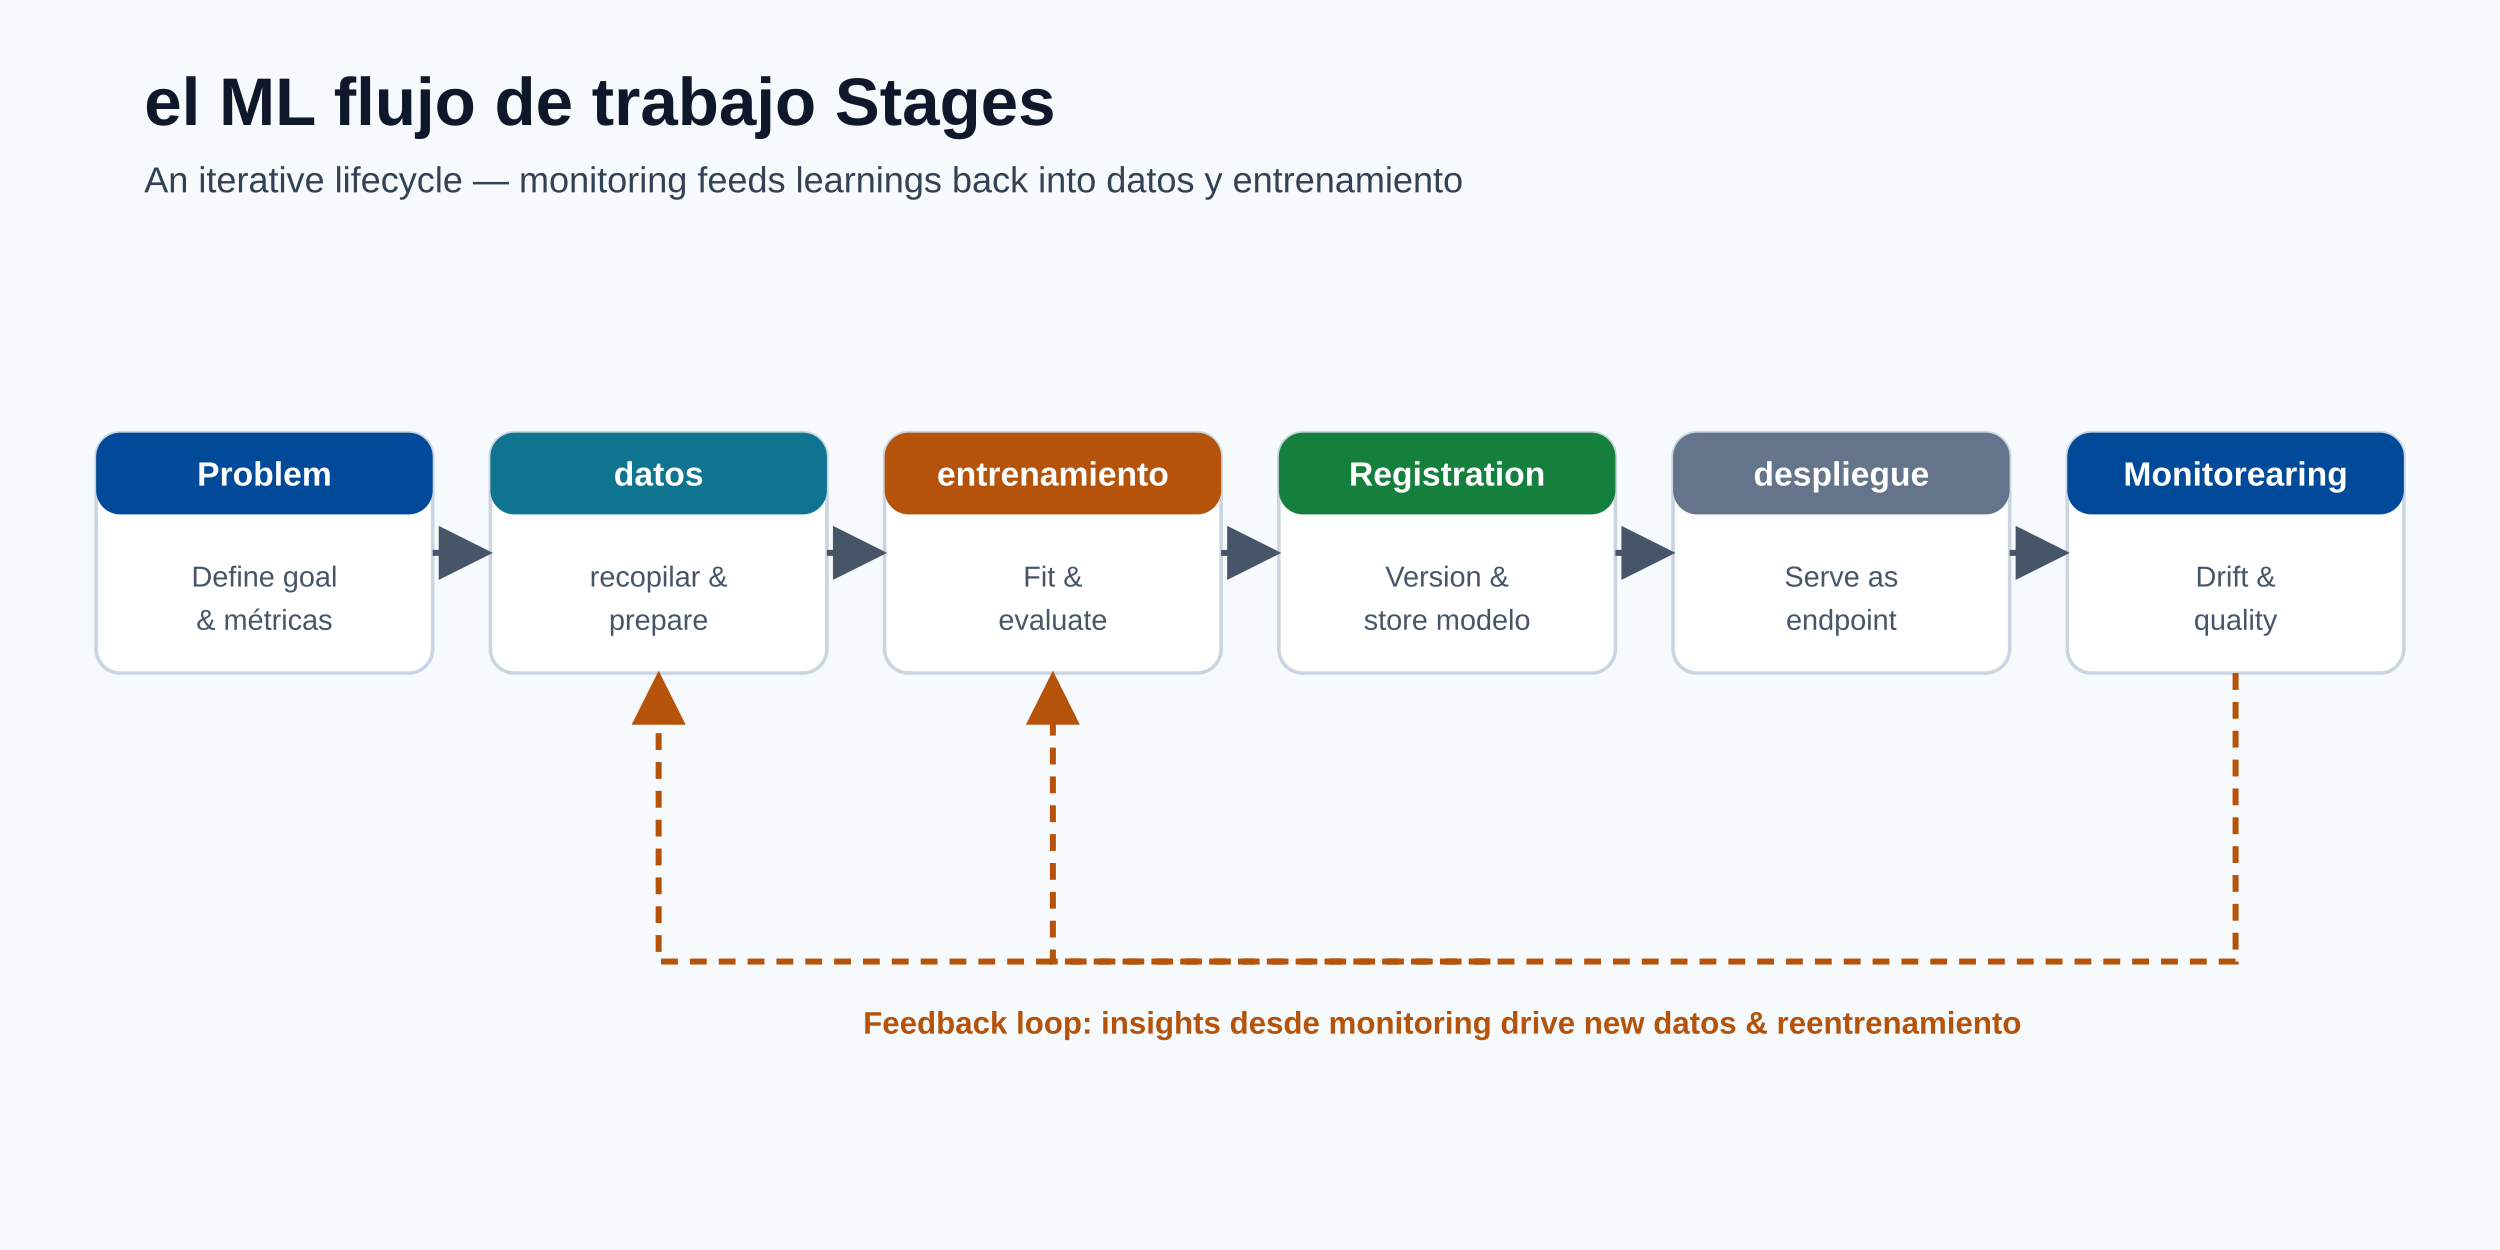
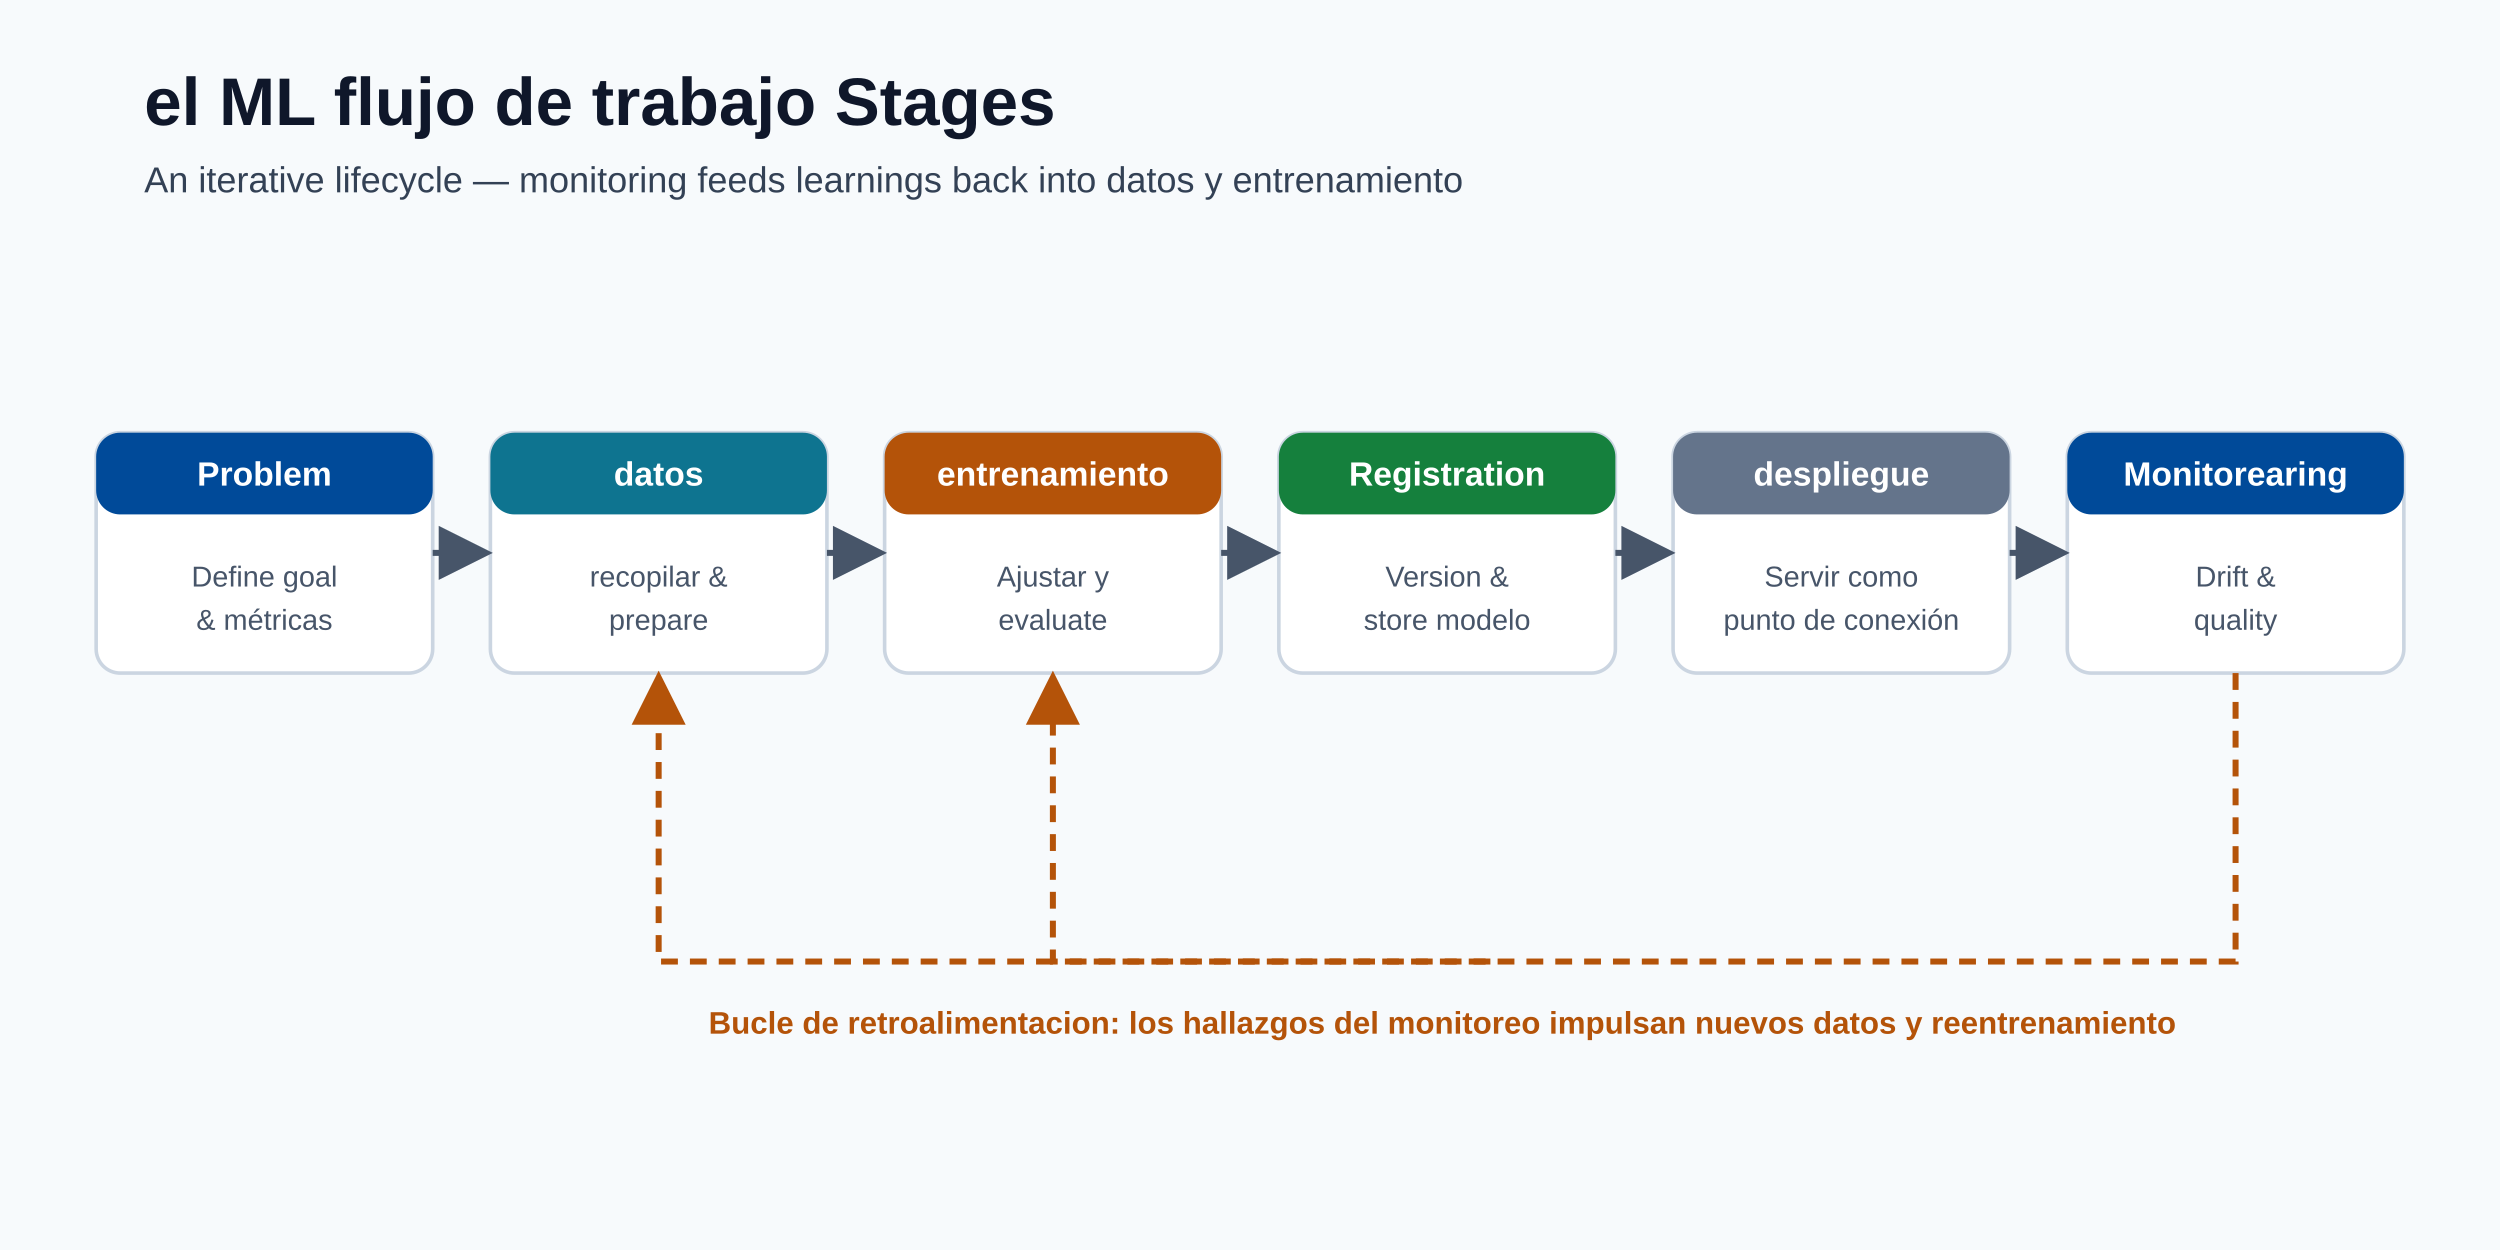
<svg xmlns="http://www.w3.org/2000/svg" width="1040" height="520" viewBox="0 0 1040 520" role="img" aria-labelledby="title desc">
  <defs>
    <style>
      .bg { fill: #f7fafc; }
      .title { fill: #0f172a; font-family: Segoe UI, Arial, sans-serif; font-size: 28px; font-weight: 700; }
      .subtitle { fill: #334155; font-family: Segoe UI, Arial, sans-serif; font-size: 15px; }
      .card { fill: #ffffff; stroke: #cbd5e1; stroke-width: 1.5; }
      .head { font-family: Segoe UI, Arial, sans-serif; font-size: 14px; font-weight: 700; fill: #ffffff; text-anchor: middle; }
      .sub { font-family: Segoe UI, Arial, sans-serif; font-size: 12px; fill: #475569; text-anchor: middle; }
      .arrow { stroke: #475569; stroke-width: 2.5; fill: none; }
      .loop { stroke: #b45309; stroke-width: 2.5; fill: none; stroke-dasharray: 7 5; }
      .looplbl { font-family: Segoe UI, Arial, sans-serif; font-size: 13px; fill: #b45309; font-weight: 700; text-anchor: middle; }
    </style>
    <marker id="ah" markerWidth="9" markerHeight="9" refX="7" refY="4.5" orient="auto">
      <path d="M0,0 L9,4.5 L0,9 z" fill="#475569" />
    </marker>
    <marker id="ao" markerWidth="9" markerHeight="9" refX="7" refY="4.5" orient="auto">
      <path d="M0,0 L9,4.5 L0,9 z" fill="#b45309" />
    </marker>
  </defs>
  <rect class="bg" x="0" y="0" width="1040" height="520" />
  <text class="title" x="60" y="52">el ML flujo de trabajo Stages</text>
  <text class="subtitle" x="60" y="80">An iterative lifecycle — monitoring feeds learnings back into datos y entrenamiento</text>
  <rect class="card" x="40" y="180" width="140" height="100" rx="10" />
  <rect x="40" y="180" width="140" height="34" rx="10" fill="#004a99" />
  <text class="head" x="110" y="202">Problem</text>
  <text class="sub" x="110" y="244">Define goal</text>
  <text class="sub" x="110" y="262">&amp; métricas</text>
  <rect class="card" x="204" y="180" width="140" height="100" rx="10" />
  <rect x="204" y="180" width="140" height="34" rx="10" fill="#0e7490" />
  <text class="head" x="274" y="202">datos</text>
  <text class="sub" x="274" y="244">recopilar &amp;</text>
  <text class="sub" x="274" y="262">prepare</text>
  <rect class="card" x="368" y="180" width="140" height="100" rx="10" />
  <rect x="368" y="180" width="140" height="34" rx="10" fill="#b45309" />
  <text class="head" x="438" y="202">entrenamiento</text>
-   <text class="sub" x="438" y="244">Fit &amp;</text>
+   <text class="sub" x="438" y="244">Ajustar y</text>
  <text class="sub" x="438" y="262">evaluate</text>
  <rect class="card" x="532" y="180" width="140" height="100" rx="10" />
  <rect x="532" y="180" width="140" height="34" rx="10" fill="#15803d" />
  <text class="head" x="602" y="202">Registration</text>
  <text class="sub" x="602" y="244">Version &amp;</text>
  <text class="sub" x="602" y="262">store modelo</text>
  <rect class="card" x="696" y="180" width="140" height="100" rx="10" />
  <rect x="696" y="180" width="140" height="34" rx="10" fill="#64748b" />
  <text class="head" x="766" y="202">despliegue</text>
-   <text class="sub" x="766" y="244">Serve as</text>
-   <text class="sub" x="766" y="262">endpoint</text>
+   <text class="sub" x="766" y="244">Servir como</text>
+   <text class="sub" x="766" y="262">punto de conexión</text>
  <rect class="card" x="860" y="180" width="140" height="100" rx="10" />
  <rect x="860" y="180" width="140" height="34" rx="10" fill="#004a99" />
  <text class="head" x="930" y="202">Monitorearing</text>
  <text class="sub" x="930" y="244">Drift &amp;</text>
  <text class="sub" x="930" y="262">quality</text>
  <line class="arrow" x1="180" y1="230" x2="200" y2="230" marker-end="url(#ah)" />
  <line class="arrow" x1="344" y1="230" x2="364" y2="230" marker-end="url(#ah)" />
  <line class="arrow" x1="508" y1="230" x2="528" y2="230" marker-end="url(#ah)" />
  <line class="arrow" x1="672" y1="230" x2="692" y2="230" marker-end="url(#ah)" />
  <line class="arrow" x1="836" y1="230" x2="856" y2="230" marker-end="url(#ah)" />
  <path class="loop" d="M930 280 L930 400 L274 400 L274 284" marker-end="url(#ao)" />
  <path class="loop" d="M620 400 L438 400 L438 284" marker-end="url(#ao)" />
-   <text class="looplbl" x="600" y="430">Feedback loop: insights desde monitoring drive new datos &amp; reentrenamiento</text>
+   <text class="looplbl" x="600" y="430">Bucle de retroalimentacion: los hallazgos del monitoreo impulsan nuevos datos y reentrenamiento</text>
</svg>
